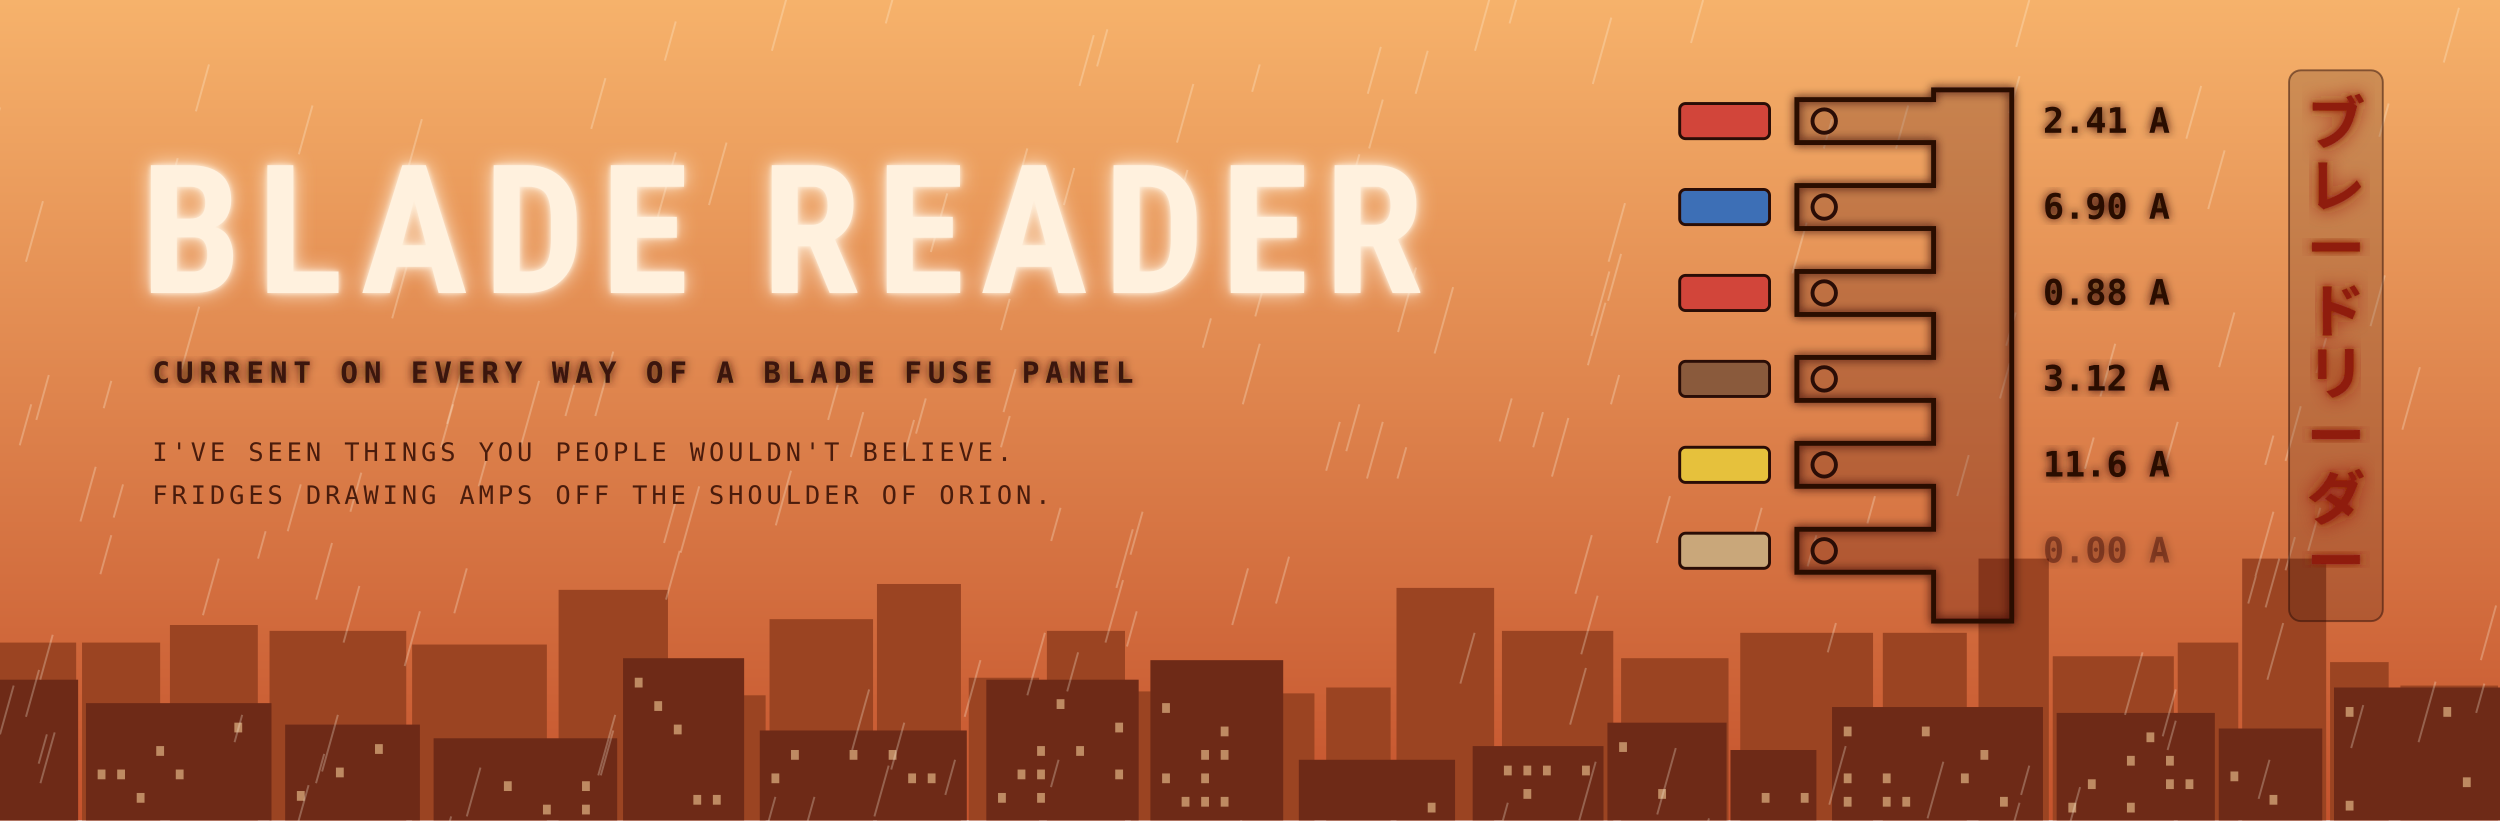
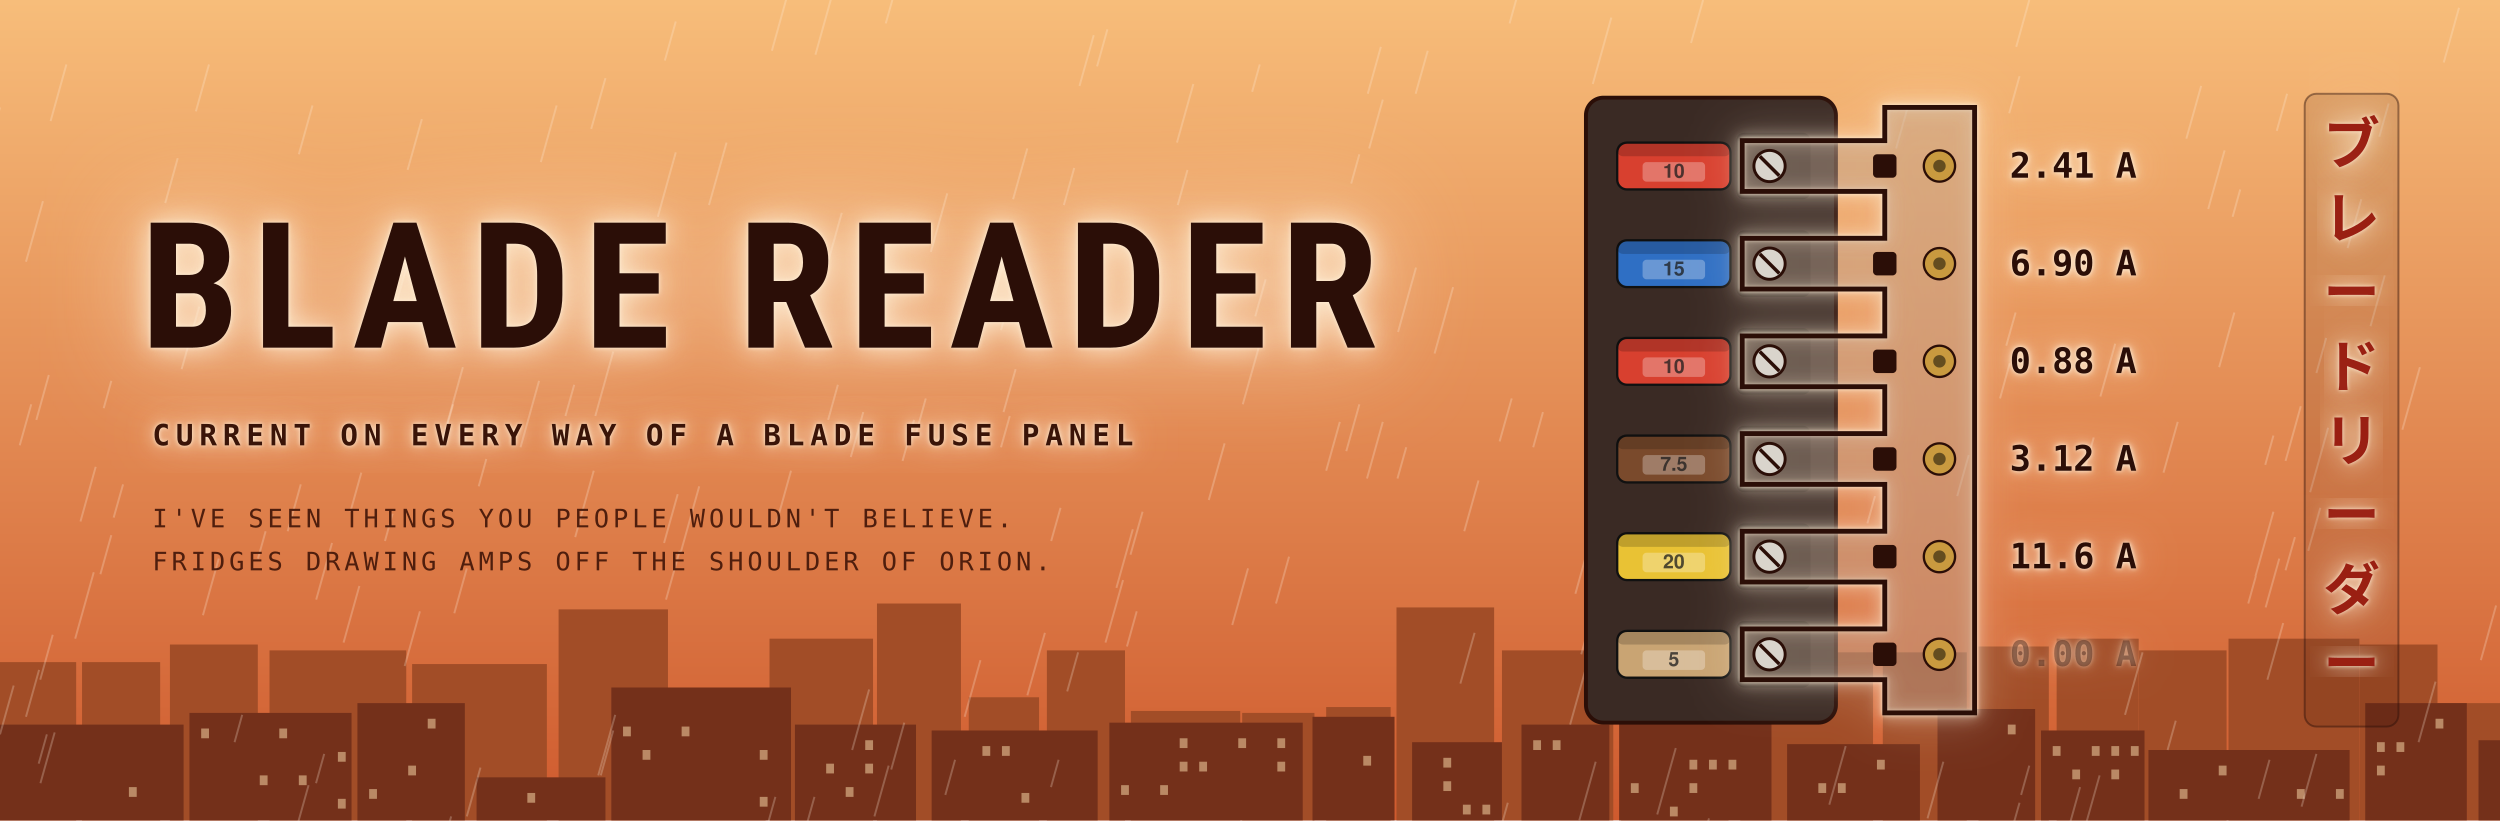
<svg xmlns="http://www.w3.org/2000/svg" viewBox="0 0 1280 420" width="1280" height="420" role="img" aria-labelledby="t d">
  <style>
-     .sky-a { stop-color: #f6b26b; } .sky-b { stop-color: #c5532d; }
-     .city { fill: #6e2a17; } .city-far { fill: #9b4422; }
-     .win { fill: #ffd9a0; fill-opacity: .55; }
-     .rain { stroke: #fff3e0; stroke-opacity: .28; stroke-width: 1; }
-     .neon { fill: #fff1de; }
+     .sky-a { stop-color: #f7bd7a; } .sky-b { stop-color: #cf5a2e; }
+     .city { fill: #74301a; } .city-far { fill: #a24d27; }
+     .win { fill: #ffe2b0; fill-opacity: .5; }
+     .rain { stroke: #fff3e0; stroke-opacity: .25; stroke-width: 1; }
+     .core { fill: #2b0e07; }
+     .h-pink { flood-color: #fff0d8; } .h-cyan { flood-color: #fff0d8; } .h-red { flood-color: #fff0d8; } .h-amber { flood-color: #fff0d8; }
    .sub { fill: #3a1408; }
-     .quote { fill: #4a1c0c; }
-     .trace { stroke: #2a0d06; fill: #2a0d06; fill-opacity: .12; stroke-width: 2.5; }
-     .screw { fill: none; stroke: #2a0d06; stroke-width: 2; }
-     .fuse { stroke: #2a0d06; stroke-width: 1.5; }
-     .read { fill: #2a0d06; }
-     .read-dim { fill: #2a0d06; fill-opacity: .4; }
-     .kana { fill: #8f1d10; }
-     .sign { fill: #2a0d06; fill-opacity: .18; stroke: #2a0d06; stroke-opacity: .5; }
-     .word { font: 800 92px/1 "Avenir Next Condensed", "Futura", "Arial Narrow", "Roboto Condensed", Impact, sans-serif; letter-spacing: 8px; }
+     .quote { fill: #4f1e0d; }
+     .kana { fill: #9a1f12; }
+     .sign { fill: #2b0e07; fill-opacity: .12; stroke: #2b0e07; stroke-opacity: .45; }
+     .body { fill: #3a2a24; stroke: #2b0e07; stroke-width: 2; }
+     .pocket { fill: #2a1d18; }
+     .pcb { fill: #2b0e07; fill-opacity: .14; stroke: #2b0e07; stroke-width: 2.5; }
+     .screw { fill: #d9d4cc; stroke: #2b0e07; stroke-width: 1.5; }
+     .slot { stroke: #2b0e07; stroke-width: 1.8; }
+     .stud { fill: #c99a3f; stroke: #2b0e07; stroke-width: 1.2; }
+     .chip { fill: #2b0e07; }
+     .read { fill: #2b0e07; }
+     .dim { fill-opacity: .4; }
+     .rating { fill: #1b1b1b; fill-opacity: .75; }
+     .word { font: 800 90px/1 "Avenir Next Condensed", "Futura", "Arial Narrow", "Roboto Condensed", Impact, sans-serif; letter-spacing: 7px; }
    .mono { font: 600 15px/1 ui-monospace, "SF Mono", Menlo, Consolas, monospace; letter-spacing: 3px; }
    .small { font: 500 13px/1 ui-monospace, "SF Mono", Menlo, Consolas, monospace; letter-spacing: 2px; }
    .num { font: 700 18px/1 ui-monospace, "SF Mono", Menlo, Consolas, monospace; }
-     .jp { font: 700 30px/1 "Hiragino Sans", "Hiragino Kaku Gothic ProN", "Yu Gothic", "Noto Sans CJK JP", "Noto Sans JP", sans-serif; }
+     .amp { font: 800 10px/1 -apple-system, "Segoe UI", Helvetica, Arial, sans-serif; }
+     .jp { font: 700 29px/1 "Hiragino Sans", "Hiragino Kaku Gothic ProN", "Yu Gothic", "Noto Sans CJK JP", "Noto Sans JP", sans-serif; }
    @media (prefers-color-scheme: dark) {
-       .sky-a { stop-color: #05060d; } .sky-b { stop-color: #1a0f2e; }
-       .city { fill: #0b0b16; } .city-far { fill: #151327; }
-       .win { fill: #7ff3ff; fill-opacity: .35; }
-       .rain { stroke: #9fdcff; stroke-opacity: .22; }
-       .neon { fill: #ff4fd8; }
-       .sub { fill: #6ff0ff; }
-       .quote { fill: #8d8aa8; }
-       .trace { stroke: #6ff0ff; fill: #6ff0ff; fill-opacity: .07; }
-       .screw { stroke: #6ff0ff; }
-       .fuse { stroke: #05060d; }
-       .read { fill: #ffb347; }
-       .read-dim { fill: #ffb347; fill-opacity: .35; }
-       .kana { fill: #ff3b3b; }
-       .sign { fill: #ff3b3b; fill-opacity: .06; stroke: #ff3b3b; stroke-opacity: .55; }
+       .sky-a { stop-color: #04050b; } .sky-b { stop-color: #1b1030; }
+       .city { fill: #0a0a14; } .city-far { fill: #141226; }
+       .win { fill: #7ff3ff; fill-opacity: .32; }
+       .rain { stroke: #9fdcff; stroke-opacity: .2; }
+       .core { fill: #fff2fc; }
+       .h-pink { flood-color: #ff3fd2; } .h-cyan { flood-color: #33e6ff; } .h-red { flood-color: #ff3030; } .h-amber { flood-color: #ffa22e; }
+       .sub { fill: #dffbff; }
+       .quote { fill: #8f8cab; }
+       .kana { fill: #ffe9e6; }
+       .sign { fill: #ff3030; fill-opacity: .05; stroke: #ff3030; stroke-opacity: .5; }
+       .body { fill: #1a1c22; stroke: #3a3f4a; }
+       .pocket { fill: #101216; }
+       .pcb { fill: #33e6ff; fill-opacity: .06; stroke: #e6fdff; stroke-width: 2; }
+       .screw { fill: #2b2f36; stroke: #e6fdff; }
+       .slot { stroke: #e6fdff; }
+       .stud { fill: #6a5426; stroke: #ffd27a; }
+       .chip { fill: #e6fdff; fill-opacity: .8; }
+       .read { fill: #fff3df; }
    }
  </style>
  <defs>
    <linearGradient id="sky" x1="0" y1="0" x2="0" y2="1">
      <stop offset="0" class="sky-a" />
      <stop offset="1" class="sky-b" />
    </linearGradient>
-     <filter id="glow" x="-20%" y="-40%" width="140%" height="180%">
-       <feGaussianBlur in="SourceGraphic" stdDeviation="5" result="b1" />
-       <feGaussianBlur in="SourceGraphic" stdDeviation="1.4" result="b2" />
+     <filter id="g-pink" x="-40%" y="-120%" width="180%" height="340%" color-interpolation-filters="sRGB">
+       <feFlood class="h-pink" result="c" />
+       <feComposite in="c" in2="SourceAlpha" operator="in" result="col" />
+       <feGaussianBlur in="col" stdDeviation="26" result="far" />
+       <feComponentTransfer in="far" result="farA">
+         <feFuncA type="linear" slope="0.9" />
+       </feComponentTransfer>
+       <feGaussianBlur in="col" stdDeviation="7" result="mid" />
+       <feGaussianBlur in="col" stdDeviation="1.2" result="near" />
      <feMerge>
-         <feMergeNode in="b1" />
-         <feMergeNode in="b2" />
+         <feMergeNode in="farA" />
+         <feMergeNode in="mid" />
+         <feMergeNode in="near" />
        <feMergeNode in="SourceGraphic" />
      </feMerge>
    </filter>
-     <filter id="soft" x="-20%" y="-20%" width="140%" height="140%">
-       <feGaussianBlur in="SourceGraphic" stdDeviation="2.5" result="b" />
+     <filter id="g-cyan" x="-40%" y="-120%" width="180%" height="340%" color-interpolation-filters="sRGB">
+       <feFlood class="h-cyan" result="c" />
+       <feComposite in="c" in2="SourceAlpha" operator="in" result="col" />
+       <feGaussianBlur in="col" stdDeviation="12" result="far" />
+       <feComponentTransfer in="far" result="farA">
+         <feFuncA type="linear" slope="0.8" />
+       </feComponentTransfer>
+       <feGaussianBlur in="col" stdDeviation="4" result="mid" />
+       <feGaussianBlur in="col" stdDeviation="1.2" result="near" />
      <feMerge>
-         <feMergeNode in="b" />
+         <feMergeNode in="farA" />
+         <feMergeNode in="mid" />
+         <feMergeNode in="near" />
+         <feMergeNode in="SourceGraphic" />
+       </feMerge>
+     </filter>
+     <filter id="g-red" x="-40%" y="-120%" width="180%" height="340%" color-interpolation-filters="sRGB">
+       <feFlood class="h-red" result="c" />
+       <feComposite in="c" in2="SourceAlpha" operator="in" result="col" />
+       <feGaussianBlur in="col" stdDeviation="20" result="far" />
+       <feComponentTransfer in="far" result="farA">
+         <feFuncA type="linear" slope="0.9" />
+       </feComponentTransfer>
+       <feGaussianBlur in="col" stdDeviation="6" result="mid" />
+       <feGaussianBlur in="col" stdDeviation="1.2" result="near" />
+       <feMerge>
+         <feMergeNode in="farA" />
+         <feMergeNode in="mid" />
+         <feMergeNode in="near" />
+         <feMergeNode in="SourceGraphic" />
+       </feMerge>
+     </filter>
+     <filter id="g-amber" x="-40%" y="-120%" width="180%" height="340%" color-interpolation-filters="sRGB">
+       <feFlood class="h-amber" result="c" />
+       <feComposite in="c" in2="SourceAlpha" operator="in" result="col" />
+       <feGaussianBlur in="col" stdDeviation="10" result="far" />
+       <feComponentTransfer in="far" result="farA">
+         <feFuncA type="linear" slope="0.7" />
+       </feComponentTransfer>
+       <feGaussianBlur in="col" stdDeviation="3" result="mid" />
+       <feGaussianBlur in="col" stdDeviation="1.2" result="near" />
+       <feMerge>
+         <feMergeNode in="farA" />
+         <feMergeNode in="mid" />
+         <feMergeNode in="near" />
        <feMergeNode in="SourceGraphic" />
      </feMerge>
    </filter>
  </defs>
  <rect width="1280" height="420" fill="url(#sky)" />
  <g class="city-far">
-     <rect x="0" y="329" width="39" height="91" />
-     <rect x="42" y="329" width="40" height="91" />
-     <rect x="87" y="320" width="45" height="100" />
-     <rect x="138" y="323" width="70" height="97" />
-     <rect x="211" y="330" width="69" height="90" />
-     <rect x="286" y="302" width="56" height="118" />
-     <rect x="342" y="356" width="50" height="64" />
-     <rect x="394" y="317" width="53" height="103" />
-     <rect x="449" y="299" width="43" height="121" />
-     <rect x="496" y="347" width="36" height="73" />
-     <rect x="536" y="323" width="40" height="97" />
-     <rect x="579" y="354" width="56" height="66" />
-     <rect x="636" y="355" width="37" height="65" />
-     <rect x="679" y="352" width="33" height="68" />
-     <rect x="715" y="301" width="50" height="119" />
-     <rect x="769" y="323" width="57" height="97" />
-     <rect x="830" y="337" width="55" height="83" />
-     <rect x="891" y="324" width="68" height="96" />
-     <rect x="964" y="324" width="43" height="96" />
-     <rect x="1013" y="286" width="36" height="134" />
-     <rect x="1051" y="336" width="62" height="84" />
-     <rect x="1115" y="329" width="31" height="91" />
-     <rect x="1148" y="286" width="43" height="134" />
-     <rect x="1193" y="339" width="30" height="81" />
-     <rect x="1229" y="351" width="50" height="69" />
-   </g>
-   <g>
-     <rect class="city" x="-10" y="348" width="50" height="72" />
-     <rect class="city" x="44" y="360" width="95" height="60" />
-     <rect class="city" x="146" y="371" width="69" height="49" />
-     <rect class="city" x="222" y="378" width="94" height="42" />
-     <rect class="city" x="319" y="337" width="62" height="83" />
-     <rect class="city" x="389" y="374" width="106" height="46" />
-     <rect class="city" x="505" y="348" width="78" height="72" />
-     <rect class="city" x="589" y="338" width="68" height="82" />
-     <rect class="city" x="665" y="389" width="80" height="31" />
-     <rect class="city" x="754" y="382" width="67" height="38" />
-     <rect class="city" x="823" y="370" width="61" height="50" />
-     <rect class="city" x="886" y="384" width="44" height="36" />
-     <rect class="city" x="938" y="362" width="108" height="58" />
-     <rect class="city" x="1053" y="365" width="81" height="55" />
-     <rect class="city" x="1136" y="373" width="53" height="47" />
-     <rect class="city" x="1195" y="352" width="85" height="68" />
-     <rect class="win" x="-4" y="406" width="4" height="5" />
-     <rect class="win" x="120" y="370" width="4" height="5" />
-     <rect class="win" x="80" y="382" width="4" height="5" />
-     <rect class="win" x="50" y="394" width="4" height="5" />
-     <rect class="win" x="60" y="394" width="4" height="5" />
-     <rect class="win" x="90" y="394" width="4" height="5" />
-     <rect class="win" x="70" y="406" width="4" height="5" />
-     <rect class="win" x="192" y="381" width="4" height="5" />
-     <rect class="win" x="172" y="393" width="4" height="5" />
-     <rect class="win" x="152" y="405" width="4" height="5" />
-     <rect class="win" x="258" y="400" width="4" height="5" />
-     <rect class="win" x="298" y="400" width="4" height="5" />
-     <rect class="win" x="278" y="412" width="4" height="5" />
-     <rect class="win" x="298" y="412" width="4" height="5" />
-     <rect class="win" x="325" y="347" width="4" height="5" />
-     <rect class="win" x="335" y="359" width="4" height="5" />
-     <rect class="win" x="345" y="371" width="4" height="5" />
-     <rect class="win" x="355" y="407" width="4" height="5" />
-     <rect class="win" x="365" y="407" width="4" height="5" />
-     <rect class="win" x="405" y="384" width="4" height="5" />
-     <rect class="win" x="435" y="384" width="4" height="5" />
-     <rect class="win" x="455" y="384" width="4" height="5" />
-     <rect class="win" x="395" y="396" width="4" height="5" />
-     <rect class="win" x="465" y="396" width="4" height="5" />
-     <rect class="win" x="475" y="396" width="4" height="5" />
-     <rect class="win" x="541" y="358" width="4" height="5" />
-     <rect class="win" x="571" y="370" width="4" height="5" />
-     <rect class="win" x="531" y="382" width="4" height="5" />
-     <rect class="win" x="551" y="382" width="4" height="5" />
-     <rect class="win" x="521" y="394" width="4" height="5" />
-     <rect class="win" x="531" y="394" width="4" height="5" />
-     <rect class="win" x="571" y="394" width="4" height="5" />
-     <rect class="win" x="511" y="406" width="4" height="5" />
-     <rect class="win" x="531" y="406" width="4" height="5" />
-     <rect class="win" x="595" y="360" width="4" height="5" />
-     <rect class="win" x="625" y="372" width="4" height="5" />
-     <rect class="win" x="615" y="384" width="4" height="5" />
-     <rect class="win" x="625" y="384" width="4" height="5" />
-     <rect class="win" x="595" y="396" width="4" height="5" />
-     <rect class="win" x="615" y="396" width="4" height="5" />
-     <rect class="win" x="605" y="408" width="4" height="5" />
-     <rect class="win" x="615" y="408" width="4" height="5" />
-     <rect class="win" x="625" y="408" width="4" height="5" />
-     <rect class="win" x="731" y="411" width="4" height="5" />
-     <rect class="win" x="770" y="392" width="4" height="5" />
-     <rect class="win" x="780" y="392" width="4" height="5" />
-     <rect class="win" x="790" y="392" width="4" height="5" />
-     <rect class="win" x="810" y="392" width="4" height="5" />
-     <rect class="win" x="780" y="404" width="4" height="5" />
-     <rect class="win" x="829" y="380" width="4" height="5" />
-     <rect class="win" x="849" y="404" width="4" height="5" />
-     <rect class="win" x="902" y="406" width="4" height="5" />
-     <rect class="win" x="922" y="406" width="4" height="5" />
-     <rect class="win" x="944" y="372" width="4" height="5" />
-     <rect class="win" x="984" y="372" width="4" height="5" />
-     <rect class="win" x="1014" y="384" width="4" height="5" />
-     <rect class="win" x="944" y="396" width="4" height="5" />
-     <rect class="win" x="964" y="396" width="4" height="5" />
-     <rect class="win" x="1004" y="396" width="4" height="5" />
-     <rect class="win" x="944" y="408" width="4" height="5" />
-     <rect class="win" x="964" y="408" width="4" height="5" />
-     <rect class="win" x="974" y="408" width="4" height="5" />
-     <rect class="win" x="1024" y="408" width="4" height="5" />
-     <rect class="win" x="1099" y="375" width="4" height="5" />
-     <rect class="win" x="1089" y="387" width="4" height="5" />
-     <rect class="win" x="1109" y="387" width="4" height="5" />
-     <rect class="win" x="1069" y="399" width="4" height="5" />
-     <rect class="win" x="1109" y="399" width="4" height="5" />
-     <rect class="win" x="1119" y="399" width="4" height="5" />
-     <rect class="win" x="1059" y="411" width="4" height="5" />
-     <rect class="win" x="1089" y="411" width="4" height="5" />
-     <rect class="win" x="1142" y="395" width="4" height="5" />
-     <rect class="win" x="1162" y="407" width="4" height="5" />
-     <rect class="win" x="1201" y="362" width="4" height="5" />
-     <rect class="win" x="1251" y="362" width="4" height="5" />
-     <rect class="win" x="1261" y="398" width="4" height="5" />
-     <rect class="win" x="1201" y="410" width="4" height="5" />
+     <rect x="0" y="339" width="39" height="81" />
+     <rect x="42" y="339" width="40" height="81" />
+     <rect x="87" y="330" width="45" height="90" />
+     <rect x="138" y="333" width="70" height="87" />
+     <rect x="211" y="340" width="69" height="80" />
+     <rect x="286" y="312" width="56" height="108" />
+     <rect x="342" y="366" width="50" height="54" />
+     <rect x="394" y="327" width="53" height="93" />
+     <rect x="449" y="309" width="43" height="111" />
+     <rect x="496" y="357" width="36" height="63" />
+     <rect x="536" y="333" width="40" height="87" />
+     <rect x="579" y="364" width="56" height="56" />
+     <rect x="636" y="365" width="37" height="55" />
+     <rect x="679" y="362" width="33" height="58" />
+     <rect x="715" y="311" width="50" height="109" />
+     <rect x="769" y="333" width="57" height="87" />
+     <rect x="830" y="347" width="55" height="73" />
+     <rect x="891" y="334" width="68" height="86" />
+     <rect x="964" y="334" width="43" height="86" />
+     <rect x="1013" y="331" width="36" height="89" />
+     <rect x="1053" y="327" width="42" height="93" />
+     <rect x="1095" y="333" width="45" height="87" />
+     <rect x="1141" y="327" width="67" height="93" />
+     <rect x="1208" y="330" width="40" height="90" />
+     <rect x="1248" y="360" width="38" height="60" />
+   </g>
+   <g>
+     <rect class="city" x="-10" y="371" width="104" height="49" />
+     <rect class="city" x="97" y="365" width="83" height="55" />
+     <rect class="city" x="183" y="360" width="55" height="60" />
+     <rect class="city" x="244" y="398" width="66" height="22" />
+     <rect class="city" x="313" y="352" width="92" height="68" />
+     <rect class="city" x="407" y="371" width="62" height="49" />
+     <rect class="city" x="477" y="374" width="85" height="46" />
+     <rect class="city" x="568" y="370" width="99" height="50" />
+     <rect class="city" x="672" y="367" width="42" height="53" />
+     <rect class="city" x="723" y="380" width="46" height="40" />
+     <rect class="city" x="779" y="371" width="45" height="49" />
+     <rect class="city" x="829" y="369" width="78" height="51" />
+     <rect class="city" x="915" y="381" width="68" height="39" />
+     <rect class="city" x="992" y="363" width="50" height="57" />
+     <rect class="city" x="1045" y="374" width="53" height="46" />
+     <rect class="city" x="1100" y="384" width="103" height="36" />
+     <rect class="city" x="1211" y="360" width="52" height="60" />
+     <rect class="city" x="1269" y="379" width="81" height="41" />
+     <rect class="win" x="66" y="403" width="4" height="5" />
+     <rect class="win" x="103" y="373" width="4" height="5" />
+     <rect class="win" x="143" y="373" width="4" height="5" />
+     <rect class="win" x="173" y="385" width="4" height="5" />
+     <rect class="win" x="133" y="397" width="4" height="5" />
+     <rect class="win" x="153" y="397" width="4" height="5" />
+     <rect class="win" x="173" y="409" width="4" height="5" />
+     <rect class="win" x="219" y="368" width="4" height="5" />
+     <rect class="win" x="209" y="392" width="4" height="5" />
+     <rect class="win" x="189" y="404" width="4" height="5" />
+     <rect class="win" x="270" y="406" width="4" height="5" />
+     <rect class="win" x="319" y="372" width="4" height="5" />
+     <rect class="win" x="349" y="372" width="4" height="5" />
+     <rect class="win" x="329" y="384" width="4" height="5" />
+     <rect class="win" x="389" y="384" width="4" height="5" />
+     <rect class="win" x="389" y="408" width="4" height="5" />
+     <rect class="win" x="443" y="379" width="4" height="5" />
+     <rect class="win" x="423" y="391" width="4" height="5" />
+     <rect class="win" x="443" y="391" width="4" height="5" />
+     <rect class="win" x="433" y="403" width="4" height="5" />
+     <rect class="win" x="503" y="382" width="4" height="5" />
+     <rect class="win" x="513" y="382" width="4" height="5" />
+     <rect class="win" x="523" y="406" width="4" height="5" />
+     <rect class="win" x="604" y="378" width="4" height="5" />
+     <rect class="win" x="634" y="378" width="4" height="5" />
+     <rect class="win" x="654" y="378" width="4" height="5" />
+     <rect class="win" x="604" y="390" width="4" height="5" />
+     <rect class="win" x="614" y="390" width="4" height="5" />
+     <rect class="win" x="654" y="390" width="4" height="5" />
+     <rect class="win" x="574" y="402" width="4" height="5" />
+     <rect class="win" x="594" y="402" width="4" height="5" />
+     <rect class="win" x="698" y="387" width="4" height="5" />
+     <rect class="win" x="739" y="388" width="4" height="5" />
+     <rect class="win" x="739" y="400" width="4" height="5" />
+     <rect class="win" x="749" y="412" width="4" height="5" />
+     <rect class="win" x="759" y="412" width="4" height="5" />
+     <rect class="win" x="785" y="379" width="4" height="5" />
+     <rect class="win" x="795" y="379" width="4" height="5" />
+     <rect class="win" x="865" y="389" width="4" height="5" />
+     <rect class="win" x="875" y="389" width="4" height="5" />
+     <rect class="win" x="885" y="389" width="4" height="5" />
+     <rect class="win" x="835" y="401" width="4" height="5" />
+     <rect class="win" x="865" y="401" width="4" height="5" />
+     <rect class="win" x="855" y="413" width="4" height="5" />
+     <rect class="win" x="961" y="389" width="4" height="5" />
+     <rect class="win" x="931" y="401" width="4" height="5" />
+     <rect class="win" x="941" y="401" width="4" height="5" />
+     <rect class="win" x="1028" y="371" width="4" height="5" />
+     <rect class="win" x="1051" y="382" width="4" height="5" />
+     <rect class="win" x="1071" y="382" width="4" height="5" />
+     <rect class="win" x="1081" y="382" width="4" height="5" />
+     <rect class="win" x="1091" y="382" width="4" height="5" />
+     <rect class="win" x="1061" y="394" width="4" height="5" />
+     <rect class="win" x="1081" y="394" width="4" height="5" />
+     <rect class="win" x="1136" y="392" width="4" height="5" />
+     <rect class="win" x="1116" y="404" width="4" height="5" />
+     <rect class="win" x="1176" y="404" width="4" height="5" />
+     <rect class="win" x="1196" y="404" width="4" height="5" />
+     <rect class="win" x="1247" y="368" width="4" height="5" />
+     <rect class="win" x="1217" y="380" width="4" height="5" />
+     <rect class="win" x="1227" y="380" width="4" height="5" />
+     <rect class="win" x="1217" y="392" width="4" height="5" />
+     <rect class="win" x="1315" y="387" width="4" height="5" />
+     <rect class="win" x="1285" y="399" width="4" height="5" />
+     <rect class="win" x="1305" y="411" width="4" height="5" />
  </g>
  <g class="rain">
-     <line x1="1272" y1="350" x2="1267.8" y2="365" />
-     <line x1="173" y1="366" x2="164.9" y2="395" />
+     <line x1="285" y1="54" x2="276.9" y2="83" />
+     <line x1="304" y1="241" x2="294.5" y2="275" />
+     <line x1="1186" y1="386" x2="1178.4" y2="413" />
+     <line x1="48" y1="293" x2="38.5" y2="327" />
+     <line x1="837" y1="169" x2="832.0" y2="187" />
+     <line x1="1192" y1="219" x2="1182.8" y2="252" />
+     <line x1="627" y1="227" x2="618.9" y2="256" />
+     <line x1="1171" y1="48" x2="1165.7" y2="67" />
+     <line x1="1209" y1="102" x2="1202.0" y2="127" />
+     <line x1="757" y1="246" x2="749.7" y2="272" />
+     <line x1="1147" y1="97" x2="1143.1" y2="111" />
+     <line x1="919" y1="245" x2="912.3" y2="269" />
+     <line x1="201" y1="263" x2="197.1" y2="277" />
+     <line x1="1075" y1="397" x2="1067.4" y2="424" />
+     <line x1="916" y1="68" x2="910.7" y2="87" />
+     <line x1="-39" y1="218" x2="-43.2" y2="233" />
+     <line x1="427" y1="-6" x2="417.5" y2="28" />
+     <line x1="34" y1="33" x2="25.9" y2="62" />
    <line x1="812" y1="342" x2="803.9" y2="371" />
    <line x1="16" y1="207" x2="10.1" y2="228" />
    <line x1="315" y1="366" x2="306.3" y2="397" />
    <line x1="832" y1="104" x2="823.6" y2="134" />
    <line x1="825" y1="9" x2="815.5" y2="43" />
    <line x1="560" y1="18" x2="552.7" y2="44" />
    <line x1="774" y1="204" x2="767.8" y2="226" />
    <line x1="455" y1="392" x2="447.7" y2="418" />
    <line x1="1034" y1="411" x2="1027.8" y2="433" />
    <line x1="550" y1="86" x2="544.7" y2="105" />
    <line x1="1029" y1="186" x2="1024.0" y2="204" />
    <line x1="608" y1="87" x2="603.0" y2="105" />
    <line x1="24" y1="376" x2="19.8" y2="391" />
    <line x1="1178" y1="208" x2="1170.2" y2="236" />
    <line x1="526" y1="76" x2="518.7" y2="102" />
    <line x1="231" y1="418" x2="224.3" y2="442" />
    <line x1="696" y1="79" x2="691.8" y2="94" />
    <line x1="731" y1="26" x2="724.8" y2="48" />
    <line x1="720" y1="229" x2="715.5" y2="245" />
    <line x1="1188" y1="260" x2="1181.8" y2="282" />
    <line x1="442" y1="211" x2="435.6" y2="234" />
    <line x1="1167" y1="286" x2="1160.0" y2="311" />
    <line x1="474" y1="204" x2="469.0" y2="222" />
    <line x1="1155" y1="295" x2="1151.1" y2="309" />
    <line x1="995" y1="390" x2="986.9" y2="419" />
    <line x1="552" y1="334" x2="546.4" y2="354" />
    <line x1="818" y1="305" x2="809.6" y2="335" />
    <line x1="1278" y1="310" x2="1270.2" y2="338" />
    <line x1="232" y1="207" x2="225.8" y2="229" />
    <line x1="708" y1="51" x2="701.0" y2="76" />
    <line x1="216" y1="61" x2="208.7" y2="87" />
    <line x1="620" y1="163" x2="615.8" y2="178" />
    <line x1="1072" y1="224" x2="1067.5" y2="240" />
    <line x1="582" y1="313" x2="577.0" y2="331" />
    <line x1="744" y1="147" x2="734.5" y2="181" />
    <line x1="-37" y1="248" x2="-42.0" y2="266" />
    <line x1="458" y1="-4" x2="453.5" y2="12" />
    <line x1="170" y1="278" x2="161.9" y2="307" />
    <line x1="830" y1="130" x2="823.3" y2="154" />
    <line x1="485" y1="99" x2="476.6" y2="129" />
    <line x1="930" y1="274" x2="925.5" y2="290" />
    <line x1="463" y1="370" x2="456.3" y2="394" />
    <line x1="397" y1="408" x2="387.5" y2="442" />
    <line x1="1175" y1="275" x2="1170.2" y2="292" />
    <line x1="276" y1="195" x2="266.5" y2="229" />
    <line x1="707" y1="24" x2="700.3" y2="48" />
    <line x1="580" y1="271" x2="571.6" y2="301" />
    <line x1="535" y1="324" x2="526.0" y2="356" />
    <line x1="1065" y1="403" x2="1059.7" y2="422" />
    <line x1="575" y1="297" x2="566.0" y2="329" />
    <line x1="542" y1="389" x2="538.1" y2="403" />
    <line x1="249" y1="235" x2="245.1" y2="249" />
    <line x1="1008" y1="233" x2="1002.1" y2="254" />
    <line x1="1191" y1="173" x2="1186.0" y2="191" />
    <line x1="686" y1="216" x2="679.0" y2="241" />
    <line x1="184" y1="300" x2="175.9" y2="329" />
    <line x1="1039" y1="0" x2="1032.3" y2="24" />
    <line x1="781" y1="-17" x2="772.9" y2="12" />
    <line x1="112" y1="286" x2="103.9" y2="315" />
    <line x1="639" y1="291" x2="630.9" y2="320" />
    <line x1="210" y1="130" x2="200.8" y2="163" />
    <line x1="0" y1="55" x2="-5.0" y2="73" />
    <line x1="429" y1="197" x2="424.0" y2="215" />
    <line x1="185" y1="242" x2="179.4" y2="262" />
    <line x1="1164" y1="223" x2="1159.8" y2="238" />
    <line x1="20" y1="343" x2="13.3" y2="367" />
    <line x1="405" y1="241" x2="397.2" y2="269" />
    <line x1="502" y1="338" x2="493.9" y2="367" />
    <line x1="468" y1="215" x2="462.1" y2="236" />
    <line x1="755" y1="324" x2="747.7" y2="350" />
    <line x1="-33" y1="230" x2="-38.3" y2="249" />
    <line x1="160" y1="54" x2="153.0" y2="79" />
    <line x1="166" y1="386" x2="161.8" y2="401" />
    <line x1="517" y1="213" x2="512.5" y2="229" />
    <line x1="1239" y1="188" x2="1230.0" y2="220" />
    <line x1="645" y1="176" x2="636.3" y2="207" />
    <line x1="1034" y1="39" x2="1028.7" y2="58" />
    <line x1="519" y1="116" x2="509.5" y2="150" />
    <line x1="611" y1="43" x2="602.6" y2="73" />
    <line x1="1221" y1="141" x2="1213.7" y2="167" />
    <line x1="314" y1="374" x2="307.6" y2="397" />
    <line x1="215" y1="313" x2="207.2" y2="341" />
    <line x1="-28" y1="18" x2="-35.6" y2="45" />
    <line x1="875" y1="419" x2="869.7" y2="438" />
    <line x1="445" y1="353" x2="436.3" y2="384" />
    <line x1="1115" y1="216" x2="1107.7" y2="242" />
    <line x1="346" y1="78" x2="336.8" y2="111" />
    <line x1="872" y1="0" x2="865.8" y2="22" />
    <line x1="358" y1="249" x2="348.5" y2="283" />
    <line x1="22" y1="103" x2="13.3" y2="134" />
    <line x1="310" y1="40" x2="302.7" y2="66" />
    <line x1="1083" y1="176" x2="1075.4" y2="203" />
    <line x1="1144" y1="160" x2="1136.2" y2="188" />
    <line x1="57" y1="274" x2="51.4" y2="294" />
    <line x1="154" y1="248" x2="147.3" y2="272" />
    <line x1="824" y1="139" x2="814.8" y2="172" />
    <line x1="960" y1="254" x2="956.1" y2="268" />
    <line x1="107" y1="33" x2="100.3" y2="57" />
    <line x1="7" y1="351" x2="-0.0" y2="376" />
    <line x1="237" y1="188" x2="228.9" y2="217" />
    <line x1="403" y1="-2" x2="395.2" y2="26" />
    <line x1="567" y1="15" x2="561.7" y2="34" />
    <line x1="136" y1="272" x2="132.1" y2="286" />
    <line x1="829" y1="192" x2="824.8" y2="207" />
    <line x1="517" y1="153" x2="512.5" y2="169" />
    <line x1="708" y1="216" x2="699.9" y2="245" />
    <line x1="815" y1="274" x2="806.6" y2="304" />
    <line x1="940" y1="319" x2="935.8" y2="334" />
    <line x1="585" y1="262" x2="578.8" y2="284" />
    <line x1="1247" y1="349" x2="1238.3" y2="380" />
    <line x1="25" y1="192" x2="18.6" y2="215" />
    <line x1="858" y1="383" x2="848.5" y2="417" />
    <line x1="239" y1="291" x2="232.6" y2="314" />
    <line x1="1097" y1="334" x2="1088.0" y2="366" />
    <line x1="314" y1="180" x2="304.8" y2="213" />
    <line x1="1039" y1="392" x2="1034.8" y2="407" />
    <line x1="57" y1="195" x2="53.1" y2="209" />
    <line x1="431" y1="109" x2="423.4" y2="136" />
    <line x1="696" y1="207" x2="689.3" y2="231" />
    <line x1="520" y1="189" x2="513.8" y2="211" />
    <line x1="1139" y1="77" x2="1130.6" y2="107" />
    <line x1="-40" y1="274" x2="-47.0" y2="299" />
    <line x1="790" y1="211" x2="785.0" y2="229" />
    <line x1="855" y1="254" x2="848.3" y2="278" />
    <line x1="1032" y1="160" x2="1027.2" y2="177" />
    <line x1="772" y1="411" x2="768.1" y2="425" />
    <line x1="346" y1="11" x2="340.4" y2="31" />
    <line x1="1114" y1="369" x2="1109.8" y2="384" />
    <line x1="372" y1="73" x2="363.0" y2="105" />
    <line x1="158" y1="402" x2="149.0" y2="434" />
    <line x1="925" y1="114" x2="917.7" y2="140" />
    <line x1="1169" y1="319" x2="1160.9" y2="348" />
    <line x1="977" y1="54" x2="970.8" y2="76" />
    <line x1="1127" y1="44" x2="1119.4" y2="71" />
    <line x1="902" y1="260" x2="896.4" y2="280" />
    <line x1="49" y1="239" x2="41.2" y2="267" />
    <line x1="91" y1="81" x2="84.6" y2="104" />
    <line x1="102" y1="157" x2="93.0" y2="189" />
    <line x1="489" y1="389" x2="484.0" y2="407" />
    <line x1="124" y1="366" x2="120.1" y2="380" />
    <line x1="1259" y1="4" x2="1251.2" y2="32" />
    <line x1="1162" y1="389" x2="1156.4" y2="409" />
    <line x1="1223" y1="53" x2="1218.2" y2="70" />
    <line x1="945" y1="382" x2="936.6" y2="412" />
    <line x1="27" y1="325" x2="20.6" y2="348" />
    <line x1="348" y1="282" x2="341.0" y2="307" />
    <line x1="246" y1="393" x2="239.0" y2="418" />
    <line x1="417" y1="408" x2="407.5" y2="442" />
    <line x1="817" y1="390" x2="808.6" y2="420" />
    <line x1="645" y1="33" x2="641.1" y2="47" />
    <line x1="294" y1="197" x2="289.5" y2="213" />
    <line x1="63" y1="248" x2="58.2" y2="265" />
    <line x1="905" y1="274" x2="900.8" y2="289" />
    <line x1="543" y1="260" x2="538.2" y2="277" />
    <line x1="28" y1="375" x2="20.7" y2="401" />
    <line x1="648" y1="143" x2="642.7" y2="162" />
    <line x1="347" y1="253" x2="340.0" y2="278" />
    <line x1="660" y1="285" x2="653.3" y2="309" />
    <line x1="-20" y1="324" x2="-23.9" y2="338" />
    <line x1="725" y1="137" x2="715.8" y2="170" />
    <line x1="938" y1="61" x2="933.8" y2="76" />
    <line x1="1164" y1="262" x2="1154.8" y2="295" />
-     <line x1="-6" y1="52" x2="-10.2" y2="67" />
-     <line x1="803" y1="214" x2="794.6" y2="244" />
-     <line x1="763" y1="-2" x2="755.2" y2="26" />
-     <line x1="1210" y1="361" x2="1203.8" y2="383" />
-     <line x1="822" y1="155" x2="813.0" y2="187" />
-     <line x1="1114" y1="353" x2="1107.3" y2="377" />
-   </g>
-   <text class="word neon" x="72" y="150" filter="url(#glow)">BLADE READER</text>
-   <text class="mono sub" x="78" y="196" filter="url(#soft)">CURRENT ON EVERY WAY OF A BLADE FUSE PANEL</text>
-   <text class="small quote" x="78" y="236">I'VE SEEN THINGS YOU PEOPLE WOULDN'T BELIEVE.</text>
-   <text class="small quote" x="78" y="258">FRIDGES DRAWING AMPS OFF THE SHOULDER OF ORION.</text>
-   <g>
-     <rect class="fuse" x="860" y="53" width="46" height="18" rx="3" fill="#d2453a" />
-     <rect class="fuse" x="860" y="97" width="46" height="18" rx="3" fill="#3d6fb6" />
-     <rect class="fuse" x="860" y="141" width="46" height="18" rx="3" fill="#d2453a" />
-     <rect class="fuse" x="860" y="185" width="46" height="18" rx="3" fill="#8a5a3c" />
-     <rect class="fuse" x="860" y="229" width="46" height="18" rx="3" fill="#e6c13c" />
-     <rect class="fuse" x="860" y="273" width="46" height="18" rx="3" fill="#c9a77a" />
-     <path class="trace" d="M990 46 H1030 V318 H990 V293 H920 V271 H990 V249 H920 V227 H990 V205 H920 V183 H990 V161 H920 V139 H990 V117 H920 V95 H990 V73 H920 V51 H990 Z" filter="url(#soft)" />
-     <circle class="screw" cx="934" cy="62" r="6" />
-     <text class="num read" x="1046" y="68" filter="url(#soft)">2.41 A</text>
-     <circle class="screw" cx="934" cy="106" r="6" />
-     <text class="num read" x="1046" y="112" filter="url(#soft)">6.90 A</text>
-     <circle class="screw" cx="934" cy="150" r="6" />
-     <text class="num read" x="1046" y="156" filter="url(#soft)">0.88 A</text>
-     <circle class="screw" cx="934" cy="194" r="6" />
-     <text class="num read" x="1046" y="200" filter="url(#soft)">3.12 A</text>
-     <circle class="screw" cx="934" cy="238" r="6" />
-     <text class="num read" x="1046" y="244" filter="url(#soft)">11.6 A</text>
-     <circle class="screw" cx="934" cy="282" r="6" />
-     <text class="num read-dim" x="1046" y="288" filter="url(#soft)">0.00 A</text>
-   </g>
-   <rect class="sign" x="1172" y="36" width="48" height="282" rx="6" />
-   <text class="jp kana" x="1196" y="74" text-anchor="middle" filter="url(#glow)">ブ</text>
-   <text class="jp kana" x="1196" y="106" text-anchor="middle" filter="url(#glow)">レ</text>
-   <text class="jp kana" x="1196" y="138" text-anchor="middle" filter="url(#glow)">ー</text>
-   <text class="jp kana" x="1196" y="170" text-anchor="middle" filter="url(#glow)">ド</text>
-   <text class="jp kana" x="1196" y="202" text-anchor="middle" filter="url(#glow)">リ</text>
-   <text class="jp kana" x="1196" y="234" text-anchor="middle" filter="url(#glow)">ー</text>
-   <text class="jp kana" x="1196" y="266" text-anchor="middle" filter="url(#glow)">ダ</text>
-   <text class="jp kana" x="1196" y="298" text-anchor="middle" filter="url(#glow)">ー</text>
+   </g>
+   <text class="word core" x="72" y="178" filter="url(#g-pink)">BLADE READER</text>
+   <text class="mono sub" x="78" y="228" filter="url(#g-cyan)">CURRENT ON EVERY WAY OF A BLADE FUSE PANEL</text>
+   <text class="small quote" x="78" y="270">I'VE SEEN THINGS YOU PEOPLE WOULDN'T BELIEVE.</text>
+   <text class="small quote" x="78" y="292">FRIDGES DRAWING AMPS OFF THE SHOULDER OF ORION.</text>
+   <rect class="body" x="812" y="50" width="128" height="320" rx="9" />
+   <g>
+     <rect x="828" y="73" width="58" height="24" rx="5" fill="#d8402f" stroke="#111" stroke-width="1.2" />
+     <rect x="828" y="73" width="58" height="7" rx="3" fill="#000" fill-opacity=".18" />
+     <rect x="841" y="83" width="32" height="10" rx="2" fill="#fff" fill-opacity=".28" />
+     <text class="amp rating" x="857" y="91" text-anchor="middle">10</text>
+   </g>
+   <rect class="pocket" x="889" y="68" width="38" height="34" rx="4" />
+   <g>
+     <rect x="828" y="123" width="58" height="24" rx="5" fill="#2f6fc4" stroke="#111" stroke-width="1.2" />
+     <rect x="828" y="123" width="58" height="7" rx="3" fill="#000" fill-opacity=".18" />
+     <rect x="841" y="133" width="32" height="10" rx="2" fill="#fff" fill-opacity=".28" />
+     <text class="amp rating" x="857" y="141" text-anchor="middle">15</text>
+   </g>
+   <rect class="pocket" x="889" y="118" width="38" height="34" rx="4" />
+   <g>
+     <rect x="828" y="173" width="58" height="24" rx="5" fill="#d8402f" stroke="#111" stroke-width="1.2" />
+     <rect x="828" y="173" width="58" height="7" rx="3" fill="#000" fill-opacity=".18" />
+     <rect x="841" y="183" width="32" height="10" rx="2" fill="#fff" fill-opacity=".28" />
+     <text class="amp rating" x="857" y="191" text-anchor="middle">10</text>
+   </g>
+   <rect class="pocket" x="889" y="168" width="38" height="34" rx="4" />
+   <g>
+     <rect x="828" y="223" width="58" height="24" rx="5" fill="#7a4a2c" stroke="#111" stroke-width="1.2" />
+     <rect x="828" y="223" width="58" height="7" rx="3" fill="#000" fill-opacity=".18" />
+     <rect x="841" y="233" width="32" height="10" rx="2" fill="#fff" fill-opacity=".28" />
+     <text class="amp rating" x="857" y="241" text-anchor="middle">7.5</text>
+   </g>
+   <rect class="pocket" x="889" y="218" width="38" height="34" rx="4" />
+   <g>
+     <rect x="828" y="273" width="58" height="24" rx="5" fill="#e9c234" stroke="#111" stroke-width="1.2" />
+     <rect x="828" y="273" width="58" height="7" rx="3" fill="#000" fill-opacity=".18" />
+     <rect x="841" y="283" width="32" height="10" rx="2" fill="#fff" fill-opacity=".28" />
+     <text class="amp rating" x="857" y="291" text-anchor="middle">20</text>
+   </g>
+   <rect class="pocket" x="889" y="268" width="38" height="34" rx="4" />
+   <g>
+     <rect x="828" y="323" width="58" height="24" rx="5" fill="#c9a473" stroke="#111" stroke-width="1.2" />
+     <rect x="828" y="323" width="58" height="7" rx="3" fill="#000" fill-opacity=".18" />
+     <rect x="841" y="333" width="32" height="10" rx="2" fill="#fff" fill-opacity=".28" />
+     <text class="amp rating" x="857" y="341" text-anchor="middle">5</text>
+   </g>
+   <rect class="pocket" x="889" y="318" width="38" height="34" rx="4" />
+   <path class="pcb" d="M965 55 H1011 V365 H965 V348 H892 V322 H965 V298 H892 V272 H965 V248 H892 V222 H965 V198 H892 V172 H965 V148 H892 V122 H965 V98 H892 V72 H965 Z" filter="url(#g-cyan)" />
+   <circle class="screw" cx="906" cy="85" r="8" />
+   <line class="slot" x1="901" y1="80" x2="911" y2="90" />
+   <rect class="chip" x="959" y="79" width="12" height="12" rx="2" />
+   <circle class="stud" cx="993" cy="85" r="8" />
+   <circle cx="993" cy="85" r="3.2" fill="#000" fill-opacity=".5" />
+   <text class="num read" x="1029" y="91" filter="url(#g-amber)">2.41 A</text>
+   <circle class="screw" cx="906" cy="135" r="8" />
+   <line class="slot" x1="901" y1="130" x2="911" y2="140" />
+   <rect class="chip" x="959" y="129" width="12" height="12" rx="2" />
+   <circle class="stud" cx="993" cy="135" r="8" />
+   <circle cx="993" cy="135" r="3.2" fill="#000" fill-opacity=".5" />
+   <text class="num read" x="1029" y="141" filter="url(#g-amber)">6.90 A</text>
+   <circle class="screw" cx="906" cy="185" r="8" />
+   <line class="slot" x1="901" y1="180" x2="911" y2="190" />
+   <rect class="chip" x="959" y="179" width="12" height="12" rx="2" />
+   <circle class="stud" cx="993" cy="185" r="8" />
+   <circle cx="993" cy="185" r="3.2" fill="#000" fill-opacity=".5" />
+   <text class="num read" x="1029" y="191" filter="url(#g-amber)">0.88 A</text>
+   <circle class="screw" cx="906" cy="235" r="8" />
+   <line class="slot" x1="901" y1="230" x2="911" y2="240" />
+   <rect class="chip" x="959" y="229" width="12" height="12" rx="2" />
+   <circle class="stud" cx="993" cy="235" r="8" />
+   <circle cx="993" cy="235" r="3.2" fill="#000" fill-opacity=".5" />
+   <text class="num read" x="1029" y="241" filter="url(#g-amber)">3.12 A</text>
+   <circle class="screw" cx="906" cy="285" r="8" />
+   <line class="slot" x1="901" y1="280" x2="911" y2="290" />
+   <rect class="chip" x="959" y="279" width="12" height="12" rx="2" />
+   <circle class="stud" cx="993" cy="285" r="8" />
+   <circle cx="993" cy="285" r="3.2" fill="#000" fill-opacity=".5" />
+   <text class="num read" x="1029" y="291" filter="url(#g-amber)">11.6 A</text>
+   <circle class="screw" cx="906" cy="335" r="8" />
+   <line class="slot" x1="901" y1="330" x2="911" y2="340" />
+   <rect class="chip" x="959" y="329" width="12" height="12" rx="2" />
+   <circle class="stud" cx="993" cy="335" r="8" />
+   <circle cx="993" cy="335" r="3.2" fill="#000" fill-opacity=".5" />
+   <text class="num read dim" x="1029" y="341" filter="url(#g-amber)">0.00 A</text>
+   <rect class="sign" x="1180" y="48" width="48" height="324" rx="6" />
+   <text class="jp kana" x="1204" y="84" text-anchor="middle" filter="url(#g-red)">ブ</text>
+   <text class="jp kana" x="1204" y="122" text-anchor="middle" filter="url(#g-red)">レ</text>
+   <text class="jp kana" x="1204" y="160" text-anchor="middle" filter="url(#g-red)">ー</text>
+   <text class="jp kana" x="1204" y="198" text-anchor="middle" filter="url(#g-red)">ド</text>
+   <text class="jp kana" x="1204" y="236" text-anchor="middle" filter="url(#g-red)">リ</text>
+   <text class="jp kana" x="1204" y="274" text-anchor="middle" filter="url(#g-red)">ー</text>
+   <text class="jp kana" x="1204" y="312" text-anchor="middle" filter="url(#g-red)">ダ</text>
+   <text class="jp kana" x="1204" y="350" text-anchor="middle" filter="url(#g-red)">ー</text>
</svg>
